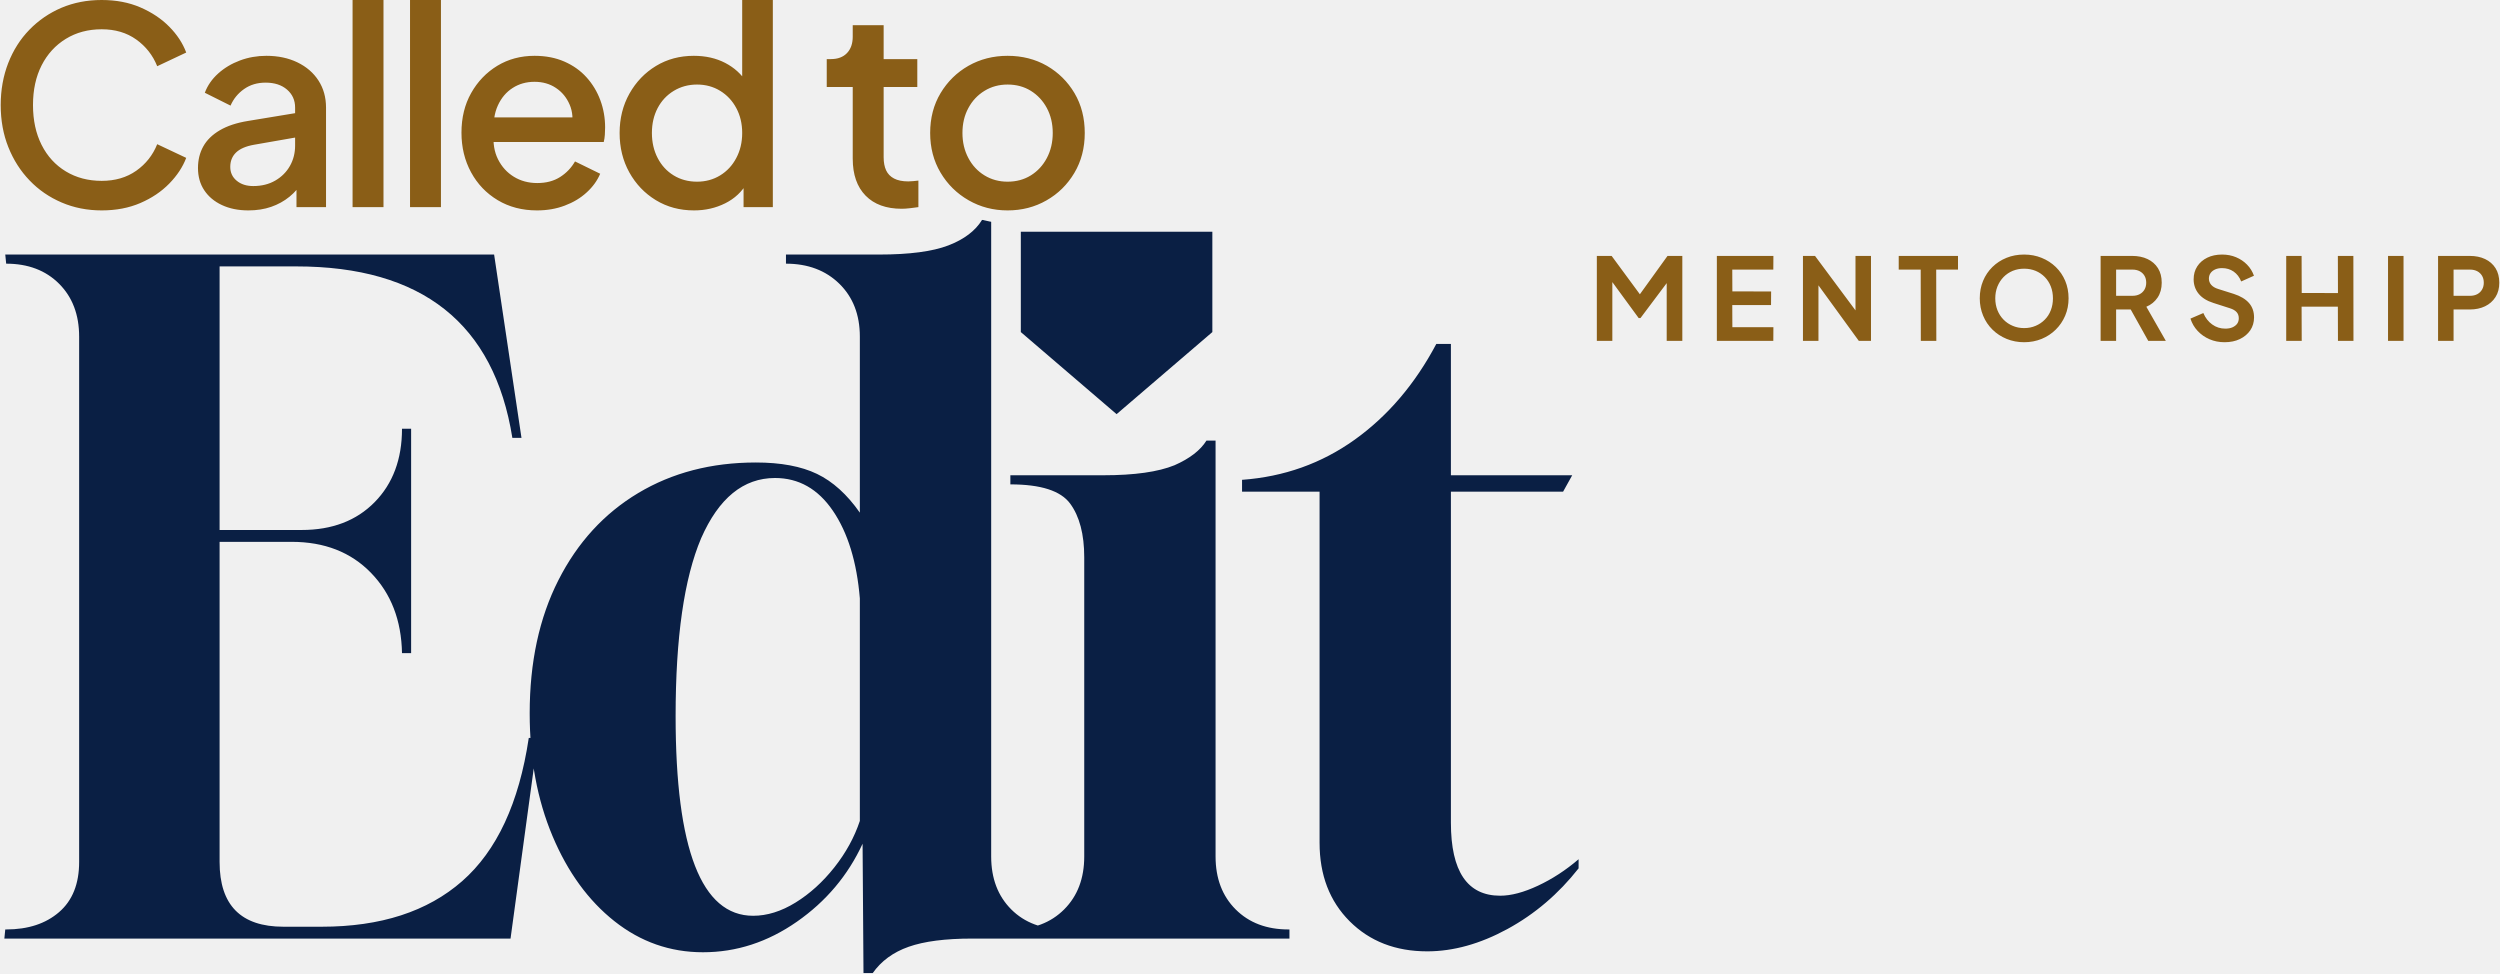
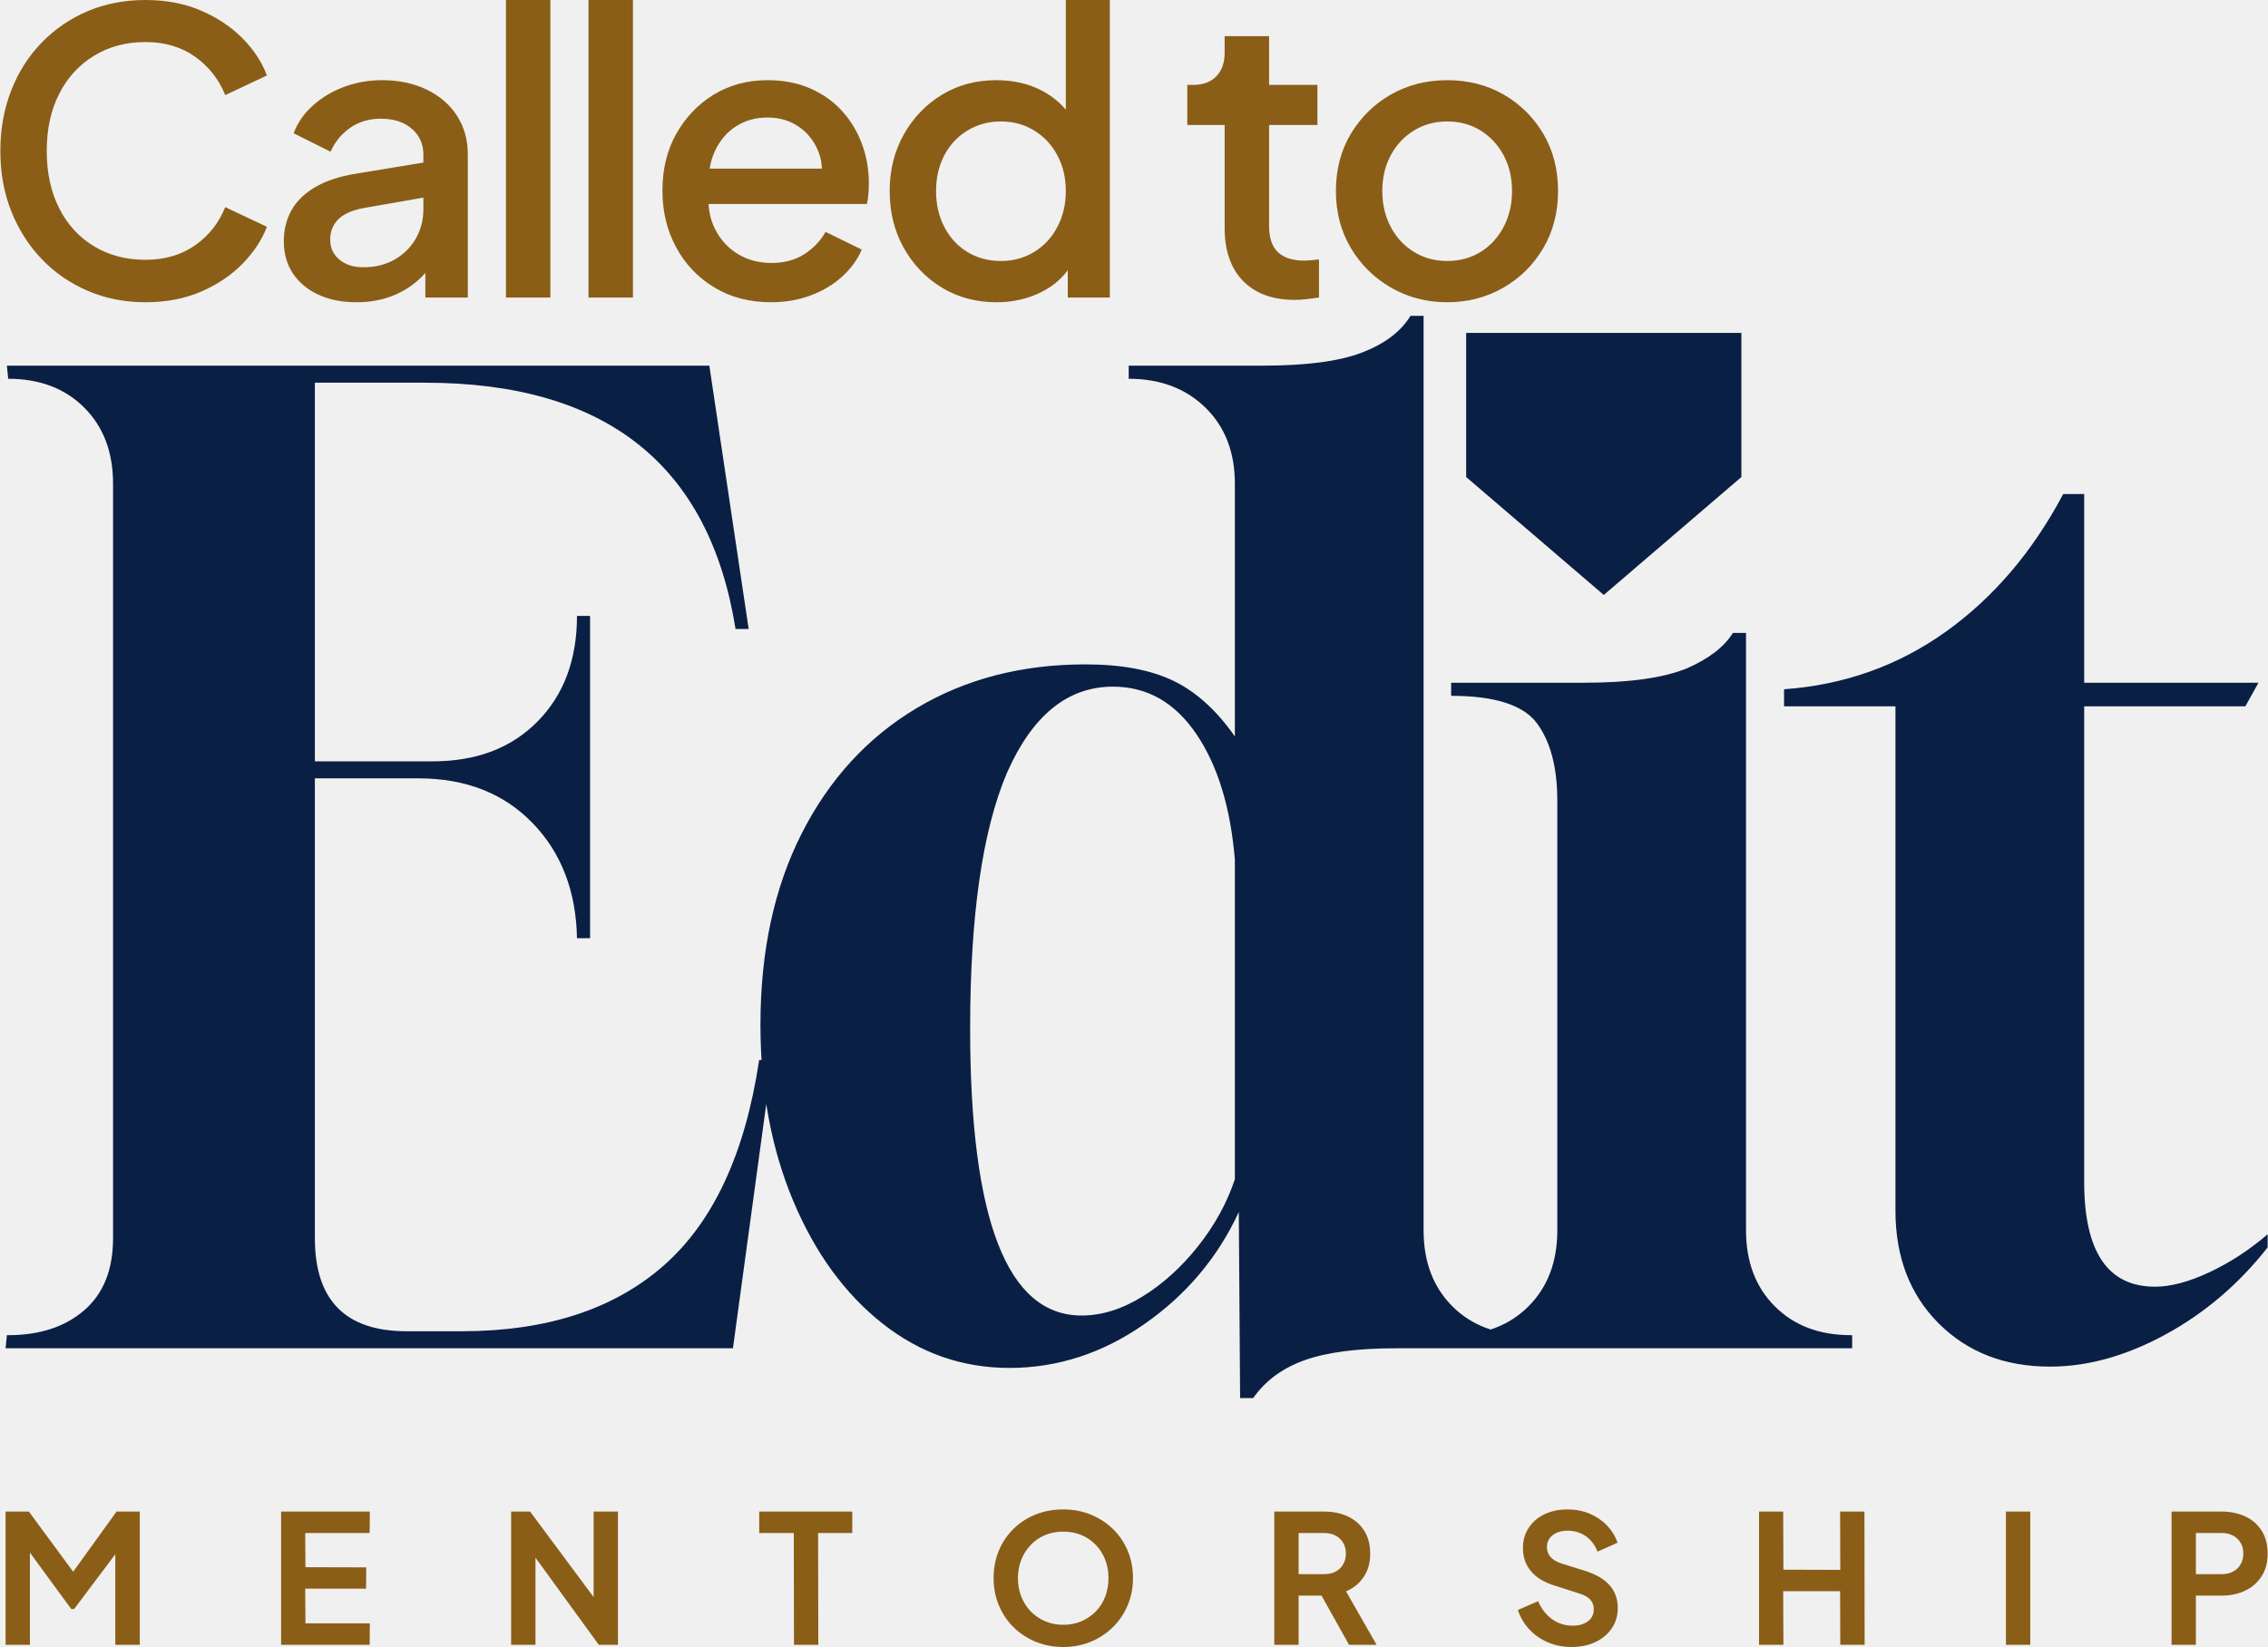
- <svg xmlns="http://www.w3.org/2000/svg" viewBox="0 0 821.87 320.13" width="822" height="320" role="img" aria-label="Called to Edit Mentorship">
-   <defs>
-     <mask id="ko" maskUnits="userSpaceOnUse" x="0" y="0" width="821.87" height="320.13">
-       <rect width="821.87" height="320.13" fill="#fff" />
-       <path d="M33.21 69.21C28.47 69.21 24.07 68.34 20.02 66.60C15.97 64.86 12.46 62.45 9.50 59.35C6.52 56.26 4.20 52.62 2.52 48.42C0.84 44.22 -0.00 39.60 0.00 34.56C0.00 29.58 0.83 24.98 2.47 20.75C4.12 16.52 6.45 12.85 9.45 9.77C12.45 6.68 15.96 4.28 19.98 2.56C24.00 0.86 28.41 0.00 33.21 0.00C37.95 0.00 42.19 0.81 45.94 2.43C49.69 4.05 52.86 6.16 55.44 8.78C58.02 11.38 59.88 14.22 61.02 17.28L51.48 21.78C50.04 18.18 47.74 15.25 44.59 13.00C41.44 10.75 37.65 9.63 33.21 9.63C28.77 9.63 24.84 10.68 21.42 12.78C18.00 14.88 15.34 17.79 13.45 21.51C11.56 25.23 10.62 29.58 10.62 34.56C10.62 39.54 11.56 43.90 13.45 47.66C15.34 51.41 18.00 54.31 21.42 56.38C24.84 58.45 28.77 59.49 33.21 59.49C37.65 59.49 41.44 58.38 44.59 56.16C47.74 53.94 50.04 51.03 51.48 47.43L61.02 51.93C59.88 54.93 58.02 57.75 55.44 60.39C52.86 63.03 49.70 65.16 45.94 66.78C42.19 68.40 37.95 69.21 33.21 69.21ZM81.45 69.21C78.15 69.21 75.26 68.62 72.76 67.45C70.27 66.29 68.34 64.67 66.96 62.59C65.58 60.53 64.89 58.08 64.89 55.26C64.89 52.62 65.47 50.25 66.64 48.15C67.81 46.05 69.63 44.28 72.09 42.84C74.55 41.40 77.64 40.38 81.36 39.78L98.28 36.99L98.28 45.00L83.34 47.61C80.64 48.09 78.66 48.95 77.40 50.18C76.14 51.41 75.51 52.98 75.51 54.90C75.51 56.76 76.21 58.28 77.62 59.44C79.03 60.62 80.85 61.20 83.07 61.20C85.83 61.20 88.24 60.60 90.31 59.40C92.38 58.20 93.99 56.60 95.13 54.59C96.27 52.58 96.84 50.34 96.84 47.88L96.84 35.37C96.84 32.97 95.95 31.00 94.18 29.47C92.41 27.94 90.06 27.18 87.12 27.18C84.42 27.18 82.06 27.88 80.05 29.29C78.04 30.71 76.56 32.52 75.60 34.74L67.14 30.51C68.04 28.11 69.51 25.99 71.55 24.16C73.59 22.33 75.97 20.91 78.70 19.89C81.43 18.87 84.33 18.36 87.39 18.36C91.23 18.36 94.63 19.08 97.61 20.52C100.57 21.96 102.89 23.95 104.53 26.50C106.18 29.06 107.01 32.01 107.01 35.37L107.01 68.13L97.29 68.13L97.29 59.31L99.36 59.58C98.22 61.56 96.77 63.27 94.99 64.71C93.22 66.15 91.21 67.26 88.96 68.04C86.71 68.82 84.21 69.21 81.45 69.21ZM115.74 0.00L125.91 0.00L125.91 68.13L115.74 68.13ZM134.64 0.00L144.81 0.00L144.81 68.13L134.64 68.13ZM176.40 69.21C171.54 69.21 167.23 68.09 163.48 65.84C159.73 63.59 156.81 60.53 154.71 56.66C152.61 52.78 151.56 48.45 151.56 43.65C151.56 38.73 152.62 34.38 154.75 30.60C156.88 26.82 159.75 23.84 163.35 21.64C166.95 19.46 171.03 18.36 175.59 18.36C179.25 18.36 182.52 18.99 185.40 20.25C188.28 21.51 190.71 23.23 192.69 25.43C194.67 27.62 196.18 30.12 197.23 32.94C198.28 35.76 198.81 38.76 198.81 41.94C198.81 42.72 198.78 43.53 198.72 44.37C198.66 45.21 198.54 45.99 198.36 46.71L159.57 46.71L159.57 38.61L192.60 38.61L187.74 42.30C188.34 39.36 188.14 36.73 187.15 34.43C186.16 32.11 184.66 30.28 182.65 28.94C180.64 27.58 178.29 26.91 175.59 26.91C172.89 26.91 170.49 27.58 168.39 28.94C166.29 30.28 164.67 32.20 163.53 34.69C162.39 37.19 161.94 40.20 162.18 43.74C161.88 47.04 162.34 49.92 163.57 52.38C164.80 54.84 166.54 56.76 168.79 58.14C171.04 59.52 173.61 60.21 176.49 60.21C179.43 60.21 181.93 59.55 184.00 58.23C186.07 56.91 187.71 55.20 188.91 53.10L197.19 57.15C196.23 59.43 194.74 61.48 192.73 63.31C190.72 65.15 188.32 66.59 185.53 67.63C182.74 68.69 179.70 69.21 176.40 69.21ZM228.06 69.21C223.38 69.21 219.19 68.09 215.50 65.84C211.81 63.59 208.91 60.54 206.77 56.70C204.64 52.86 203.58 48.54 203.58 43.74C203.58 38.94 204.66 34.62 206.82 30.78C208.98 26.94 211.89 23.91 215.55 21.69C219.21 19.47 223.35 18.36 227.97 18.36C231.87 18.36 235.32 19.14 238.32 20.70C241.32 22.26 243.69 24.42 245.43 27.18L243.90 29.52L243.90 0.00L253.98 0.00L253.98 68.13L244.35 68.13L244.35 58.23L245.52 60.12C243.84 63.06 241.44 65.31 238.32 66.87C235.20 68.43 231.78 69.21 228.06 69.21ZM229.05 59.76C231.87 59.76 234.40 59.07 236.66 57.69C238.91 56.31 240.68 54.41 241.96 51.97C243.25 49.54 243.90 46.80 243.90 43.74C243.90 40.68 243.25 37.95 241.96 35.55C240.68 33.15 238.91 31.26 236.66 29.88C234.41 28.50 231.87 27.81 229.05 27.81C226.23 27.81 223.68 28.50 221.40 29.88C219.12 31.26 217.35 33.15 216.09 35.55C214.83 37.95 214.20 40.68 214.20 43.74C214.20 46.80 214.83 49.54 216.09 51.97C217.35 54.41 219.10 56.31 221.35 57.69C223.60 59.07 226.17 59.76 229.05 59.76ZM296.37 68.67C291.27 68.67 287.31 67.23 284.49 64.35C281.67 61.47 280.26 57.42 280.26 52.20L280.26 28.62L271.71 28.62L271.71 19.44L273.06 19.44C275.34 19.44 277.11 18.78 278.37 17.46C279.63 16.14 280.26 14.34 280.26 12.06L280.26 8.28L290.43 8.28L290.43 19.44L301.50 19.44L301.50 28.62L290.43 28.62L290.43 51.75C290.43 53.43 290.70 54.85 291.24 56.03C291.78 57.19 292.65 58.09 293.85 58.72C295.05 59.35 296.61 59.67 298.53 59.67C299.01 59.67 299.55 59.64 300.15 59.58C300.75 59.52 301.32 59.46 301.86 59.40L301.86 68.13C301.02 68.25 300.09 68.37 299.07 68.49C298.05 68.61 297.15 68.67 296.37 68.67ZM331.20 69.21C326.52 69.21 322.25 68.10 318.38 65.88C314.51 63.66 311.43 60.63 309.15 56.79C306.87 52.95 305.73 48.60 305.73 43.74C305.73 38.82 306.87 34.45 309.15 30.64C311.43 26.84 314.49 23.83 318.33 21.64C322.17 19.46 326.46 18.36 331.20 18.36C336.00 18.36 340.31 19.46 344.12 21.64C347.92 23.84 350.96 26.84 353.21 30.64C355.46 34.45 356.58 38.82 356.58 43.74C356.58 48.66 355.44 53.04 353.16 56.88C350.88 60.72 347.82 63.74 343.98 65.92C340.14 68.12 335.88 69.21 331.20 69.21ZM331.20 59.76C334.08 59.76 336.63 59.07 338.85 57.69C341.07 56.31 342.83 54.41 344.12 51.97C345.40 49.54 346.05 46.80 346.05 43.74C346.05 40.68 345.40 37.95 344.12 35.55C342.83 33.15 341.07 31.26 338.85 29.88C336.63 28.50 334.08 27.81 331.20 27.81C328.38 27.81 325.85 28.50 323.60 29.88C321.35 31.26 319.57 33.15 318.29 35.55C316.99 37.95 316.35 40.68 316.35 43.74C316.35 46.80 317.00 49.54 318.29 51.97C319.57 54.41 321.35 56.31 323.60 57.69C325.85 59.07 328.38 59.76 331.20 59.76Z" fill="#000" stroke="#000" stroke-width="8.40" stroke-linejoin="round" />
-     </mask>
-   </defs>
-   <path fill="#0A1F44" mask="url(#ko)" d="M1.20 308.73L1.50 305.73L1.80 305.73C9.00 305.73 14.80 303.83 19.20 300.03C23.60 296.23 25.80 290.73 25.80 283.53L25.80 110.73C25.80 103.53 23.60 97.73 19.20 93.33C14.80 88.93 9.00 86.73 1.80 86.73L1.50 83.73L162.30 83.73L171.30 144.03L168.30 144.03C162.30 106.43 138.60 87.63 97.20 87.63L72.00 87.63L72.00 174.33L99.00 174.33C109.00 174.33 117.00 171.28 123.00 165.18C129.00 159.08 132.00 151.03 132.00 141.03L135.00 141.03L135.00 214.83L132.00 214.83C131.80 204.03 128.40 195.23 121.80 188.43C115.20 181.63 106.50 178.23 95.70 178.23L72.00 178.23L72.00 283.53C72.00 297.73 79.00 304.83 93.00 304.83L105.60 304.83C125.00 304.83 140.40 299.83 151.80 289.83C163.20 279.83 170.50 264.13 173.70 242.73L176.70 242.73L167.70 308.73L1.20 308.73ZM283.80 320.13L283.50 277.53C278.70 287.93 271.50 296.48 261.90 303.18C252.30 309.88 242.00 313.23 231.00 313.23C220.20 313.23 210.50 309.83 201.90 303.03C193.30 296.23 186.50 286.88 181.50 274.98C176.50 263.08 174.00 249.63 174.00 234.63C174.00 217.83 177.15 203.23 183.45 190.83C189.75 178.43 198.50 168.88 209.70 162.18C220.90 155.48 233.80 152.13 248.40 152.13C256.60 152.13 263.30 153.38 268.50 155.88C273.70 158.38 278.40 162.63 282.60 168.63L282.60 110.73C282.60 103.53 280.35 97.73 275.85 93.33C271.35 88.93 265.50 86.73 258.30 86.73L258.30 83.73L288.90 83.73C298.90 83.73 306.50 82.73 311.70 80.73C316.90 78.73 320.60 75.93 322.80 72.33L325.80 72.33L325.80 281.73C325.80 288.93 328.00 294.73 332.40 299.13C336.80 303.53 342.70 305.73 350.10 305.73L350.10 308.73L319.50 308.73C310.70 308.73 303.75 309.63 298.65 311.43C293.55 313.23 289.60 316.13 286.80 320.13L283.80 320.13M247.50 301.23C252.10 301.23 256.75 299.78 261.45 296.88C266.15 293.98 270.40 290.13 274.20 285.33C278.00 280.53 280.80 275.43 282.60 270.03L282.60 196.83C281.60 184.83 278.65 175.23 273.75 168.03C268.85 160.83 262.50 157.23 254.70 157.23C244.30 157.23 236.20 163.83 230.40 177.03C224.80 190.23 222.00 209.73 222.00 235.53C222.00 279.33 230.50 301.23 247.50 301.23ZM469.22 312.93C458.82 312.93 450.32 309.63 443.71 303.03C437.12 296.43 433.82 287.83 433.82 277.23L433.82 161.73L408.32 161.73L408.32 157.83C422.12 156.83 434.47 152.43 445.37 144.63C456.27 136.83 465.22 126.33 472.22 113.13L477.02 113.13L477.02 156.33L516.92 156.33L513.92 161.73L477.02 161.73L477.02 270.63C477.02 286.63 482.42 294.63 493.22 294.63C496.82 294.63 500.97 293.53 505.67 291.33C510.37 289.13 514.82 286.23 519.02 282.63L519.02 285.63C512.42 294.03 504.62 300.68 495.62 305.58C486.62 310.48 477.82 312.93 469.22 312.93ZM332.11 308.73L332.11 305.73L332.41 305.73C339.61 305.73 345.41 303.53 349.81 299.13C354.21 294.73 356.41 288.93 356.41 281.73L356.41 183.33C356.41 175.73 354.86 169.83 351.76 165.63C348.66 161.43 342.11 159.33 332.11 159.33L332.11 156.33L362.71 156.33C372.91 156.33 380.71 155.23 386.11 153.03C391.11 150.83 394.61 148.13 396.61 144.93L399.61 144.93L399.61 281.73C399.61 288.93 401.81 294.73 406.21 299.13C410.61 303.53 416.41 305.73 423.61 305.73L423.91 305.73L423.91 308.73L332.11 308.73ZM335.55 76.23L398.55 76.23L398.55 109.23L367.05 136.23L335.55 109.23L335.55 76.23Z" />
-   <path fill="#8A5E17" d="M525.02 112.12L525.02 84.18L529.89 84.18L540.35 98.39L538.03 98.39L548.27 84.18L553.14 84.18L553.14 112.12L548.00 112.12L548.00 89.99L549.99 90.48L539.38 104.62L538.78 104.62L528.43 90.48L530.12 89.99L530.12 112.12L525.02 112.12ZM564.50 112.12L564.50 84.18L583.10 84.18L583.07 88.68L569.57 88.68L569.60 95.84L582.35 95.88L582.32 100.34L569.57 100.34L569.60 107.62L583.10 107.62L583.07 112.12L564.50 112.12ZM592.82 112.12L592.82 84.18L596.79 84.18L612.17 104.88L610.10 105.29L610.10 84.18L615.20 84.18L615.20 112.12L611.19 112.12L596.04 91.27L597.92 90.85L597.92 112.12L592.82 112.12ZM631.59 112.12L631.55 88.68L624.32 88.68L624.32 84.18L643.82 84.18L643.82 88.68L636.65 88.68L636.69 112.12L631.59 112.12ZM665.57 112.57C663.52 112.57 661.60 112.20 659.83 111.48C658.05 110.75 656.50 109.74 655.18 108.44C653.85 107.14 652.82 105.61 652.09 103.85C651.35 102.08 650.98 100.18 650.98 98.13C650.98 96.05 651.34 94.14 652.07 92.39C652.79 90.64 653.82 89.12 655.14 87.82C656.47 86.52 658.02 85.51 659.79 84.80C661.57 84.08 663.49 83.73 665.57 83.73C667.64 83.73 669.57 84.09 671.34 84.82C673.12 85.54 674.67 86.55 675.99 87.83C677.32 89.12 678.35 90.64 679.09 92.39C679.82 94.14 680.19 96.05 680.19 98.13C680.19 100.18 679.82 102.08 679.07 103.85C678.32 105.61 677.28 107.14 675.95 108.44C674.63 109.74 673.09 110.75 671.32 111.48C669.56 112.20 667.64 112.57 665.57 112.57ZM665.57 107.92C666.94 107.92 668.20 107.67 669.35 107.18C670.50 106.70 671.51 106.02 672.37 105.14C673.24 104.27 673.90 103.23 674.36 102.03C674.82 100.83 675.05 99.53 675.05 98.13C675.05 96.73 674.82 95.43 674.36 94.25C673.90 93.06 673.24 92.02 672.37 91.13C671.51 90.25 670.50 89.57 669.35 89.09C668.20 88.62 666.94 88.38 665.57 88.38C664.22 88.38 662.97 88.62 661.82 89.09C660.67 89.57 659.66 90.25 658.80 91.13C657.94 92.02 657.27 93.06 656.79 94.25C656.32 95.43 656.08 96.73 656.08 98.13C656.08 99.53 656.32 100.83 656.79 102.03C657.27 103.23 657.94 104.27 658.80 105.14C659.66 106.02 660.67 106.70 661.82 107.18C662.97 107.67 664.22 107.92 665.57 107.92ZM690.73 112.12L690.73 84.18L701.12 84.18C703.02 84.18 704.70 84.52 706.16 85.21C707.62 85.90 708.77 86.90 709.59 88.21C710.42 89.52 710.83 91.12 710.83 92.99C710.83 94.92 710.37 96.55 709.46 97.90C708.55 99.25 707.32 100.25 705.77 100.90L712.18 112.12L706.40 112.12L699.54 99.85L702.84 101.80L695.83 101.80L695.83 112.12L690.73 112.12ZM695.83 97.30L701.19 97.30C702.12 97.30 702.92 97.12 703.59 96.76C704.27 96.40 704.79 95.89 705.17 95.24C705.54 94.59 705.73 93.84 705.73 92.99C705.73 92.12 705.54 91.36 705.17 90.72C704.79 90.08 704.27 89.58 703.59 89.22C702.92 88.86 702.12 88.68 701.19 88.68L695.83 88.68L695.83 97.30ZM731.49 112.57C729.72 112.57 728.07 112.24 726.56 111.59C725.05 110.94 723.75 110.03 722.66 108.87C721.57 107.71 720.78 106.35 720.28 104.80L724.52 102.97C725.19 104.57 726.17 105.82 727.44 106.73C728.72 107.65 730.15 108.10 731.75 108.10C732.65 108.10 733.44 107.96 734.10 107.67C734.76 107.38 735.27 106.99 735.64 106.49C736.00 105.99 736.18 105.39 736.18 104.69C736.18 103.87 735.94 103.18 735.45 102.65C734.96 102.11 734.23 101.69 733.25 101.39L727.89 99.67C725.72 98.99 724.08 97.98 722.98 96.63C721.88 95.28 721.33 93.69 721.33 91.87C721.33 90.27 721.72 88.85 722.51 87.63C723.30 86.40 724.40 85.45 725.81 84.76C727.22 84.07 728.84 83.73 730.67 83.73C732.34 83.73 733.88 84.02 735.28 84.61C736.68 85.20 737.89 86.01 738.90 87.05C739.91 88.08 740.67 89.30 741.17 90.70L736.97 92.58C736.42 91.18 735.59 90.10 734.49 89.33C733.39 88.57 732.12 88.19 730.67 88.19C729.82 88.19 729.07 88.33 728.42 88.62C727.77 88.91 727.26 89.31 726.90 89.82C726.54 90.33 726.35 90.94 726.35 91.64C726.35 92.42 726.60 93.10 727.10 93.68C727.60 94.27 728.37 94.73 729.39 95.05L734.53 96.67C736.75 97.39 738.42 98.39 739.54 99.67C740.65 100.94 741.20 102.52 741.20 104.39C741.20 105.99 740.79 107.40 739.97 108.63C739.14 109.85 738.00 110.82 736.55 111.52C735.10 112.22 733.42 112.57 731.49 112.57ZM751.78 112.12L751.78 84.18L756.84 84.18L756.88 96.37L768.80 96.40L768.77 84.18L773.87 84.18L773.90 112.12L768.80 112.12L768.77 100.87L756.84 100.87L756.88 112.12L751.78 112.12ZM785.27 84.18L790.37 84.18L790.37 112.12L785.27 112.12ZM801.73 112.12L801.73 84.18L812.15 84.18C814.05 84.18 815.74 84.52 817.20 85.21C818.66 85.90 819.80 86.90 820.63 88.21C821.45 89.52 821.87 91.12 821.87 92.99C821.87 94.84 821.45 96.42 820.61 97.73C819.77 99.05 818.63 100.05 817.18 100.75C815.73 101.45 814.05 101.80 812.15 101.80L806.83 101.80L806.83 112.12L801.73 112.12ZM806.83 97.30L812.23 97.30C813.15 97.30 813.95 97.12 814.63 96.76C815.30 96.40 815.83 95.89 816.20 95.24C816.58 94.59 816.77 93.84 816.77 92.99C816.77 92.12 816.58 91.36 816.20 90.72C815.83 90.08 815.30 89.58 814.63 89.22C813.95 88.86 813.15 88.68 812.23 88.68L806.83 88.68L806.83 97.30Z" />
+ <svg xmlns="http://www.w3.org/2000/svg" viewBox="0 0 519.02 377.13" width="519" height="377" role="img" aria-label="Called to Edit Mentorship">
+   <path fill="#0A1F44" d="M1.20 308.73L1.50 305.73L1.80 305.73C9.00 305.73 14.80 303.83 19.20 300.03C23.60 296.23 25.80 290.73 25.80 283.53L25.80 110.73C25.80 103.53 23.60 97.73 19.20 93.33C14.80 88.93 9.00 86.73 1.80 86.73L1.50 83.73L162.30 83.73L171.30 144.03L168.30 144.03C162.30 106.43 138.60 87.63 97.20 87.63L72.00 87.63L72.00 174.33L99.00 174.33C109.00 174.33 117.00 171.28 123.00 165.18C129.00 159.08 132.00 151.03 132.00 141.03L135.00 141.03L135.00 214.83L132.00 214.83C131.80 204.03 128.40 195.23 121.80 188.43C115.20 181.63 106.50 178.23 95.70 178.23L72.00 178.23L72.00 283.53C72.00 297.73 79.00 304.83 93.00 304.83L105.60 304.83C125.00 304.83 140.40 299.83 151.80 289.83C163.20 279.83 170.50 264.13 173.70 242.73L176.70 242.73L167.70 308.73L1.20 308.73ZM283.80 320.13L283.50 277.53C278.70 287.93 271.50 296.48 261.90 303.18C252.30 309.88 242.00 313.23 231.00 313.23C220.20 313.23 210.50 309.83 201.90 303.03C193.30 296.23 186.50 286.88 181.50 274.98C176.50 263.08 174.00 249.63 174.00 234.63C174.00 217.83 177.15 203.23 183.45 190.83C189.75 178.43 198.50 168.88 209.70 162.18C220.90 155.48 233.80 152.13 248.40 152.13C256.60 152.13 263.30 153.38 268.50 155.88C273.70 158.38 278.40 162.63 282.60 168.63L282.60 110.73C282.60 103.53 280.35 97.73 275.85 93.33C271.35 88.93 265.50 86.73 258.30 86.73L258.30 83.73L288.90 83.73C298.90 83.73 306.50 82.73 311.70 80.73C316.90 78.73 320.60 75.93 322.80 72.33L325.80 72.33L325.80 281.73C325.80 288.93 328.00 294.73 332.40 299.13C336.80 303.53 342.70 305.73 350.10 305.73L350.10 308.73L319.50 308.73C310.70 308.73 303.75 309.63 298.65 311.43C293.55 313.23 289.60 316.13 286.80 320.13L283.80 320.13M247.50 301.23C252.10 301.23 256.75 299.78 261.45 296.88C266.15 293.98 270.40 290.13 274.20 285.33C278.00 280.53 280.80 275.43 282.60 270.03L282.60 196.83C281.60 184.83 278.65 175.23 273.75 168.03C268.85 160.83 262.50 157.23 254.70 157.23C244.30 157.23 236.20 163.83 230.40 177.03C224.80 190.23 222.00 209.73 222.00 235.53C222.00 279.33 230.50 301.23 247.50 301.23ZM469.22 312.93C458.82 312.93 450.32 309.63 443.71 303.03C437.12 296.43 433.82 287.83 433.82 277.23L433.82 161.73L408.32 161.73L408.32 157.83C422.12 156.83 434.47 152.43 445.37 144.63C456.27 136.83 465.22 126.33 472.22 113.13L477.02 113.13L477.02 156.33L516.92 156.33L513.92 161.73L477.02 161.73L477.02 270.63C477.02 286.63 482.42 294.63 493.22 294.63C496.82 294.63 500.97 293.53 505.67 291.33C510.37 289.13 514.82 286.23 519.02 282.63L519.02 285.63C512.42 294.03 504.62 300.68 495.62 305.58C486.62 310.48 477.82 312.93 469.22 312.93ZM332.11 308.73L332.11 305.73L332.41 305.73C339.61 305.73 345.41 303.53 349.81 299.13C354.21 294.73 356.41 288.93 356.41 281.73L356.41 183.33C356.41 175.73 354.86 169.83 351.76 165.63C348.66 161.43 342.11 159.33 332.11 159.33L332.11 156.33L362.71 156.33C372.91 156.33 380.71 155.23 386.11 153.03C391.11 150.83 394.61 148.13 396.61 144.93L399.61 144.93L399.61 281.73C399.61 288.93 401.81 294.73 406.21 299.13C410.61 303.53 416.41 305.73 423.61 305.73L423.91 305.73L423.91 308.73L332.11 308.73ZM335.55 76.23L398.55 76.23L398.55 109.23L367.05 136.23L335.55 109.23L335.55 76.23Z" />
+   <path fill="#8A5E17" d="M1.20 376.64L1.20 346.12L6.53 346.12L17.95 361.64L15.41 361.64L26.60 346.12L31.92 346.12L31.92 376.64L26.31 376.64L26.31 352.47L28.48 353.00L16.89 368.44L16.23 368.44L4.93 353.00L6.77 352.47L6.77 376.64L1.20 376.64ZM64.27 376.64L64.27 346.12L84.58 346.12L84.54 351.03L69.79 351.03L69.84 358.86L83.76 358.90L83.72 363.77L69.79 363.77L69.84 371.72L84.58 371.72L84.54 376.64L64.27 376.64ZM116.93 376.64L116.93 346.12L121.27 346.12L138.06 368.73L135.81 369.18L135.81 346.12L141.38 346.12L141.38 376.64L137.00 376.64L120.45 353.86L122.50 353.41L122.50 376.64L116.93 376.64ZM181.67 376.64L181.63 351.03L173.72 351.03L173.72 346.12L195.02 346.12L195.02 351.03L187.20 351.03L187.24 376.64L181.67 376.64ZM243.30 377.13C241.06 377.13 238.97 376.73 237.03 375.94C235.10 375.15 233.40 374.04 231.96 372.62C230.51 371.20 229.38 369.53 228.58 367.60C227.77 365.68 227.37 363.60 227.37 361.36C227.37 359.09 227.76 357.00 228.56 355.09C229.35 353.18 230.47 351.51 231.91 350.09C233.36 348.67 235.05 347.57 236.99 346.79C238.93 346.02 241.04 345.63 243.30 345.63C245.57 345.63 247.67 346.02 249.61 346.81C251.55 347.61 253.24 348.71 254.69 350.11C256.14 351.52 257.26 353.18 258.07 355.09C258.87 357.00 259.28 359.09 259.28 361.36C259.28 363.60 258.87 365.68 258.05 367.60C257.23 369.53 256.10 371.20 254.65 372.62C253.20 374.04 251.51 375.15 249.59 375.94C247.66 376.73 245.57 377.13 243.30 377.13ZM243.30 372.05C244.80 372.05 246.18 371.78 247.44 371.25C248.69 370.72 249.79 369.97 250.74 369.02C251.68 368.06 252.40 366.93 252.91 365.62C253.41 364.31 253.67 362.89 253.67 361.36C253.67 359.83 253.41 358.41 252.91 357.12C252.40 355.82 251.68 354.69 250.74 353.72C249.79 352.75 248.69 352.00 247.44 351.48C246.18 350.97 244.80 350.71 243.30 350.71C241.83 350.71 240.46 350.97 239.21 351.48C237.95 352.00 236.85 352.75 235.91 353.72C234.97 354.69 234.24 355.82 233.72 357.12C233.20 358.41 232.94 359.83 232.94 361.36C232.94 362.89 233.20 364.31 233.72 365.62C234.24 366.93 234.97 368.06 235.91 369.02C236.85 369.97 237.95 370.72 239.21 371.25C240.46 371.78 241.83 372.05 243.30 372.05ZM291.62 376.64L291.62 346.12L302.97 346.12C305.04 346.12 306.88 346.49 308.48 347.24C310.07 348.00 311.32 349.09 312.22 350.52C313.13 351.96 313.58 353.70 313.58 355.74C313.58 357.85 313.08 359.64 312.08 361.11C311.08 362.59 309.74 363.68 308.05 364.39L315.05 376.64L308.74 376.64L301.25 363.24L304.85 365.37L297.19 365.37L297.19 376.64L291.62 376.64ZM297.19 360.45L303.05 360.45C304.06 360.45 304.93 360.26 305.67 359.86C306.41 359.47 306.98 358.91 307.39 358.20C307.80 357.49 308.01 356.67 308.01 355.74C308.01 354.79 307.80 353.96 307.39 353.27C306.98 352.57 306.41 352.02 305.67 351.63C304.93 351.23 304.06 351.03 303.05 351.03L297.19 351.03L297.19 360.45ZM359.64 377.13C357.70 377.13 355.91 376.77 354.26 376.06C352.60 375.35 351.18 374.36 350.00 373.09C348.81 371.82 347.94 370.34 347.39 368.65L352.02 366.64C352.76 368.39 353.83 369.76 355.22 370.76C356.61 371.75 358.18 372.25 359.93 372.25C360.91 372.25 361.76 372.10 362.49 371.78C363.21 371.47 363.77 371.04 364.17 370.49C364.56 369.94 364.76 369.29 364.76 368.52C364.76 367.62 364.50 366.88 363.96 366.29C363.43 365.70 362.63 365.25 361.57 364.92L355.71 363.04C353.33 362.30 351.54 361.19 350.34 359.72C349.14 358.24 348.54 356.51 348.54 354.52C348.54 352.77 348.97 351.22 349.83 349.89C350.69 348.55 351.89 347.50 353.44 346.75C354.98 346.00 356.75 345.63 358.74 345.63C360.57 345.63 362.25 345.95 363.78 346.59C365.31 347.23 366.63 348.12 367.73 349.25C368.84 350.39 369.66 351.72 370.21 353.25L365.62 355.29C365.02 353.76 364.12 352.58 362.92 351.75C361.72 350.92 360.32 350.50 358.74 350.50C357.81 350.50 356.99 350.66 356.28 350.97C355.57 351.29 355.02 351.72 354.62 352.28C354.23 352.84 354.03 353.51 354.03 354.27C354.03 355.12 354.30 355.86 354.85 356.50C355.40 357.14 356.23 357.64 357.35 358.00L362.96 359.76C365.39 360.55 367.21 361.64 368.43 363.04C369.64 364.43 370.25 366.15 370.25 368.20C370.25 369.94 369.80 371.49 368.90 372.83C368.00 374.16 366.76 375.22 365.17 375.98C363.59 376.74 361.74 377.13 359.64 377.13ZM402.59 376.64L402.59 346.12L408.12 346.12L408.17 359.43L421.19 359.47L421.15 346.12L426.72 346.12L426.76 376.64L421.19 376.64L421.15 364.35L408.12 364.35L408.17 376.64L402.59 376.64ZM459.11 346.12L464.68 346.12L464.68 376.64L459.11 376.64ZM497.02 376.64L497.02 346.12L508.41 346.12C510.48 346.12 512.32 346.49 513.92 347.24C515.51 348.00 516.76 349.09 517.66 350.52C518.57 351.96 519.02 353.70 519.02 355.74C519.02 357.77 518.56 359.49 517.64 360.93C516.73 362.36 515.48 363.46 513.90 364.22C512.31 364.99 510.48 365.37 508.41 365.37L502.59 365.37L502.59 376.64L497.02 376.64ZM502.59 360.45L508.49 360.45C509.50 360.45 510.37 360.26 511.11 359.86C511.85 359.47 512.42 358.91 512.83 358.20C513.24 357.49 513.45 356.67 513.45 355.74C513.45 354.79 513.24 353.96 512.83 353.27C512.42 352.57 511.85 352.02 511.11 351.63C510.37 351.23 509.50 351.03 508.49 351.03L502.59 351.03L502.59 360.45Z" />
  <path fill="#8A5E17" d="M33.21 69.21C28.47 69.21 24.07 68.34 20.02 66.60C15.97 64.86 12.46 62.45 9.50 59.35C6.52 56.26 4.20 52.62 2.52 48.42C0.84 44.22 -0.00 39.60 0.00 34.56C0.00 29.58 0.83 24.98 2.47 20.75C4.12 16.52 6.45 12.85 9.45 9.77C12.45 6.68 15.96 4.28 19.98 2.56C24.00 0.86 28.41 0.00 33.21 0.00C37.95 0.00 42.19 0.81 45.94 2.43C49.69 4.05 52.86 6.16 55.44 8.78C58.02 11.38 59.88 14.22 61.02 17.28L51.48 21.78C50.04 18.18 47.74 15.25 44.59 13.00C41.44 10.75 37.65 9.63 33.21 9.63C28.77 9.63 24.84 10.68 21.42 12.78C18.00 14.88 15.34 17.79 13.45 21.51C11.56 25.23 10.62 29.58 10.62 34.56C10.62 39.54 11.56 43.90 13.45 47.66C15.34 51.41 18.00 54.31 21.42 56.38C24.84 58.45 28.77 59.49 33.21 59.49C37.65 59.49 41.44 58.38 44.59 56.16C47.74 53.94 50.04 51.03 51.48 47.43L61.02 51.93C59.88 54.93 58.02 57.75 55.44 60.39C52.86 63.03 49.70 65.16 45.94 66.78C42.19 68.40 37.95 69.21 33.21 69.21ZM81.45 69.21C78.15 69.21 75.26 68.62 72.76 67.45C70.27 66.29 68.34 64.67 66.96 62.59C65.58 60.53 64.89 58.08 64.89 55.26C64.89 52.62 65.47 50.25 66.64 48.15C67.81 46.05 69.63 44.28 72.09 42.84C74.55 41.40 77.64 40.38 81.36 39.78L98.28 36.99L98.28 45.00L83.34 47.61C80.64 48.09 78.66 48.95 77.40 50.18C76.14 51.41 75.51 52.98 75.51 54.90C75.51 56.76 76.21 58.28 77.62 59.44C79.03 60.62 80.85 61.20 83.07 61.20C85.83 61.20 88.24 60.60 90.31 59.40C92.38 58.20 93.99 56.60 95.13 54.59C96.27 52.58 96.84 50.34 96.84 47.88L96.84 35.37C96.84 32.97 95.95 31.00 94.18 29.47C92.41 27.94 90.06 27.18 87.12 27.18C84.42 27.18 82.06 27.88 80.05 29.29C78.04 30.71 76.56 32.52 75.60 34.74L67.14 30.51C68.04 28.11 69.51 25.99 71.55 24.16C73.59 22.33 75.97 20.91 78.70 19.89C81.43 18.87 84.33 18.36 87.39 18.36C91.23 18.36 94.63 19.08 97.61 20.52C100.57 21.96 102.89 23.95 104.53 26.50C106.18 29.06 107.01 32.01 107.01 35.37L107.01 68.13L97.29 68.13L97.29 59.31L99.36 59.58C98.22 61.56 96.77 63.27 94.99 64.71C93.22 66.15 91.21 67.26 88.96 68.04C86.71 68.82 84.21 69.21 81.45 69.21ZM115.74 0.00L125.91 0.00L125.91 68.13L115.74 68.13ZM134.64 0.00L144.81 0.00L144.81 68.13L134.64 68.13ZM176.40 69.21C171.54 69.21 167.23 68.09 163.48 65.84C159.73 63.59 156.81 60.53 154.71 56.66C152.61 52.78 151.56 48.45 151.56 43.65C151.56 38.73 152.62 34.38 154.75 30.60C156.88 26.82 159.75 23.84 163.35 21.64C166.95 19.46 171.03 18.36 175.59 18.36C179.25 18.36 182.52 18.99 185.40 20.25C188.28 21.51 190.71 23.23 192.69 25.43C194.67 27.62 196.18 30.12 197.23 32.94C198.28 35.76 198.81 38.76 198.81 41.94C198.81 42.72 198.78 43.53 198.72 44.37C198.66 45.21 198.54 45.99 198.36 46.71L159.57 46.71L159.57 38.61L192.60 38.61L187.74 42.30C188.34 39.36 188.14 36.73 187.15 34.43C186.16 32.11 184.66 30.28 182.65 28.94C180.64 27.58 178.29 26.91 175.59 26.91C172.89 26.91 170.49 27.58 168.39 28.94C166.29 30.28 164.67 32.20 163.53 34.69C162.39 37.19 161.94 40.20 162.18 43.74C161.88 47.04 162.34 49.92 163.57 52.38C164.80 54.84 166.54 56.76 168.79 58.14C171.04 59.52 173.61 60.21 176.49 60.21C179.43 60.21 181.93 59.55 184.00 58.23C186.07 56.91 187.71 55.20 188.91 53.10L197.19 57.15C196.23 59.43 194.74 61.48 192.73 63.31C190.72 65.15 188.32 66.59 185.53 67.63C182.74 68.69 179.70 69.21 176.40 69.21ZM228.06 69.21C223.38 69.21 219.19 68.09 215.50 65.84C211.81 63.59 208.91 60.54 206.77 56.70C204.64 52.86 203.58 48.54 203.58 43.74C203.58 38.94 204.66 34.62 206.82 30.78C208.98 26.94 211.89 23.91 215.55 21.69C219.21 19.47 223.35 18.36 227.97 18.36C231.87 18.36 235.32 19.14 238.32 20.70C241.32 22.26 243.69 24.42 245.43 27.18L243.90 29.52L243.90 0.00L253.98 0.00L253.98 68.13L244.35 68.13L244.35 58.23L245.52 60.12C243.84 63.06 241.44 65.31 238.32 66.87C235.20 68.43 231.78 69.21 228.06 69.21ZM229.05 59.76C231.87 59.76 234.40 59.07 236.66 57.69C238.91 56.31 240.68 54.41 241.96 51.97C243.25 49.54 243.90 46.80 243.90 43.74C243.90 40.68 243.25 37.95 241.96 35.55C240.68 33.15 238.91 31.26 236.66 29.88C234.41 28.50 231.87 27.81 229.05 27.81C226.23 27.81 223.68 28.50 221.40 29.88C219.12 31.26 217.35 33.15 216.09 35.55C214.83 37.95 214.20 40.68 214.20 43.74C214.20 46.80 214.83 49.54 216.09 51.97C217.35 54.41 219.10 56.31 221.35 57.69C223.60 59.07 226.17 59.76 229.05 59.76ZM296.37 68.67C291.27 68.67 287.31 67.23 284.49 64.35C281.67 61.47 280.26 57.42 280.26 52.20L280.26 28.62L271.71 28.62L271.71 19.44L273.06 19.44C275.34 19.44 277.11 18.78 278.37 17.46C279.63 16.14 280.26 14.34 280.26 12.06L280.26 8.28L290.43 8.28L290.43 19.44L301.50 19.44L301.50 28.62L290.43 28.62L290.43 51.75C290.43 53.43 290.70 54.85 291.24 56.03C291.78 57.19 292.65 58.09 293.85 58.72C295.05 59.35 296.61 59.67 298.53 59.67C299.01 59.67 299.55 59.64 300.15 59.58C300.75 59.52 301.32 59.46 301.86 59.40L301.86 68.13C301.02 68.25 300.09 68.37 299.07 68.49C298.05 68.61 297.15 68.67 296.37 68.67ZM331.20 69.21C326.52 69.21 322.25 68.10 318.38 65.88C314.51 63.66 311.43 60.63 309.15 56.79C306.87 52.95 305.73 48.60 305.73 43.74C305.73 38.82 306.87 34.45 309.15 30.64C311.43 26.84 314.49 23.83 318.33 21.64C322.17 19.46 326.46 18.36 331.20 18.36C336.00 18.36 340.31 19.46 344.12 21.64C347.92 23.84 350.96 26.84 353.21 30.64C355.46 34.45 356.58 38.82 356.58 43.74C356.58 48.66 355.44 53.04 353.16 56.88C350.88 60.72 347.82 63.74 343.98 65.92C340.14 68.12 335.88 69.21 331.20 69.21ZM331.20 59.76C334.08 59.76 336.63 59.07 338.85 57.69C341.07 56.31 342.83 54.41 344.12 51.97C345.40 49.54 346.05 46.80 346.05 43.74C346.05 40.68 345.40 37.95 344.12 35.55C342.83 33.15 341.07 31.26 338.85 29.88C336.63 28.50 334.08 27.81 331.20 27.81C328.38 27.81 325.85 28.50 323.60 29.88C321.35 31.26 319.57 33.15 318.29 35.55C316.99 37.95 316.35 40.68 316.35 43.74C316.35 46.80 317.00 49.54 318.29 51.97C319.57 54.41 321.35 56.31 323.60 57.69C325.85 59.07 328.38 59.76 331.20 59.76Z" />
</svg>
